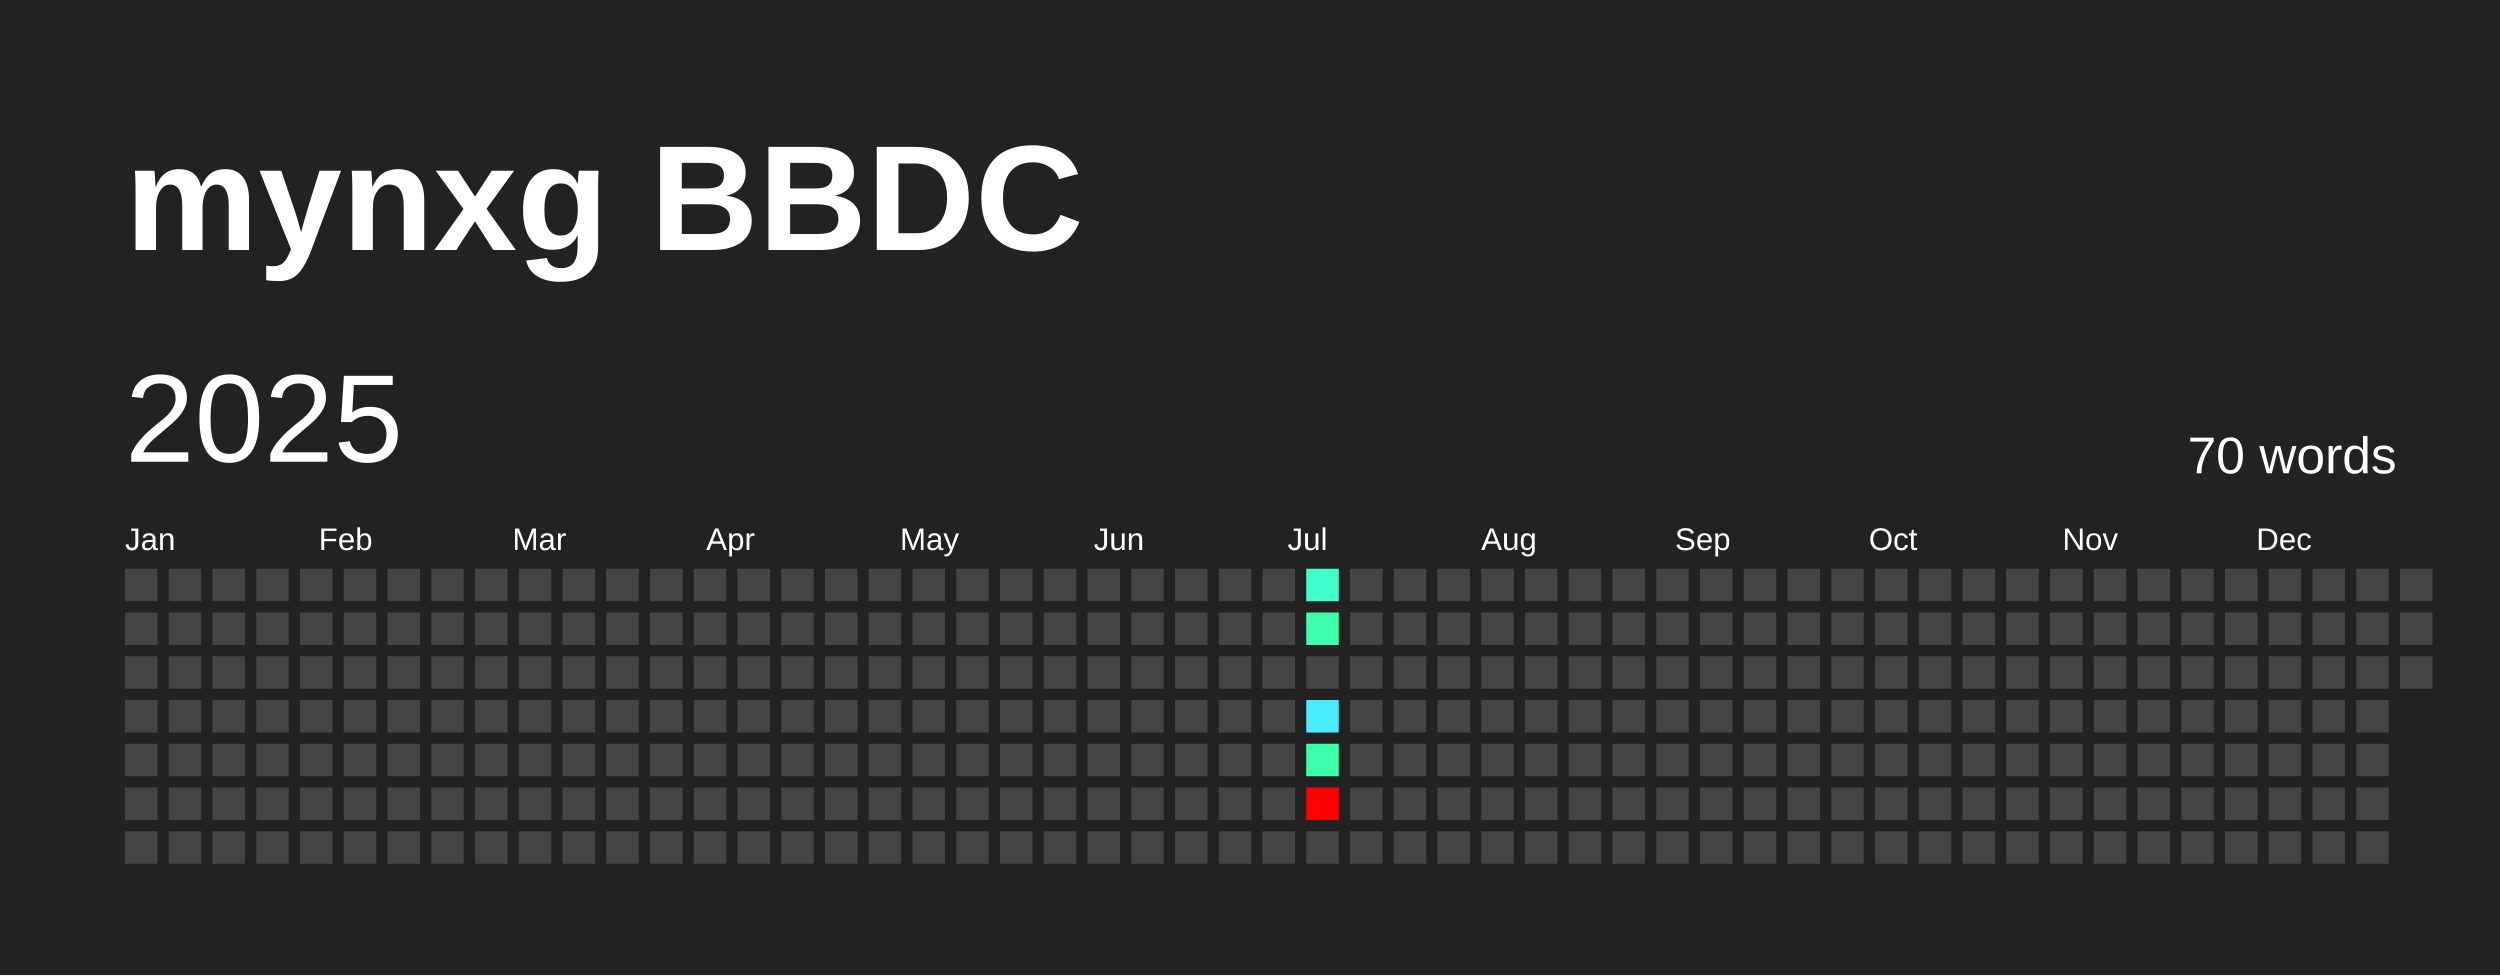
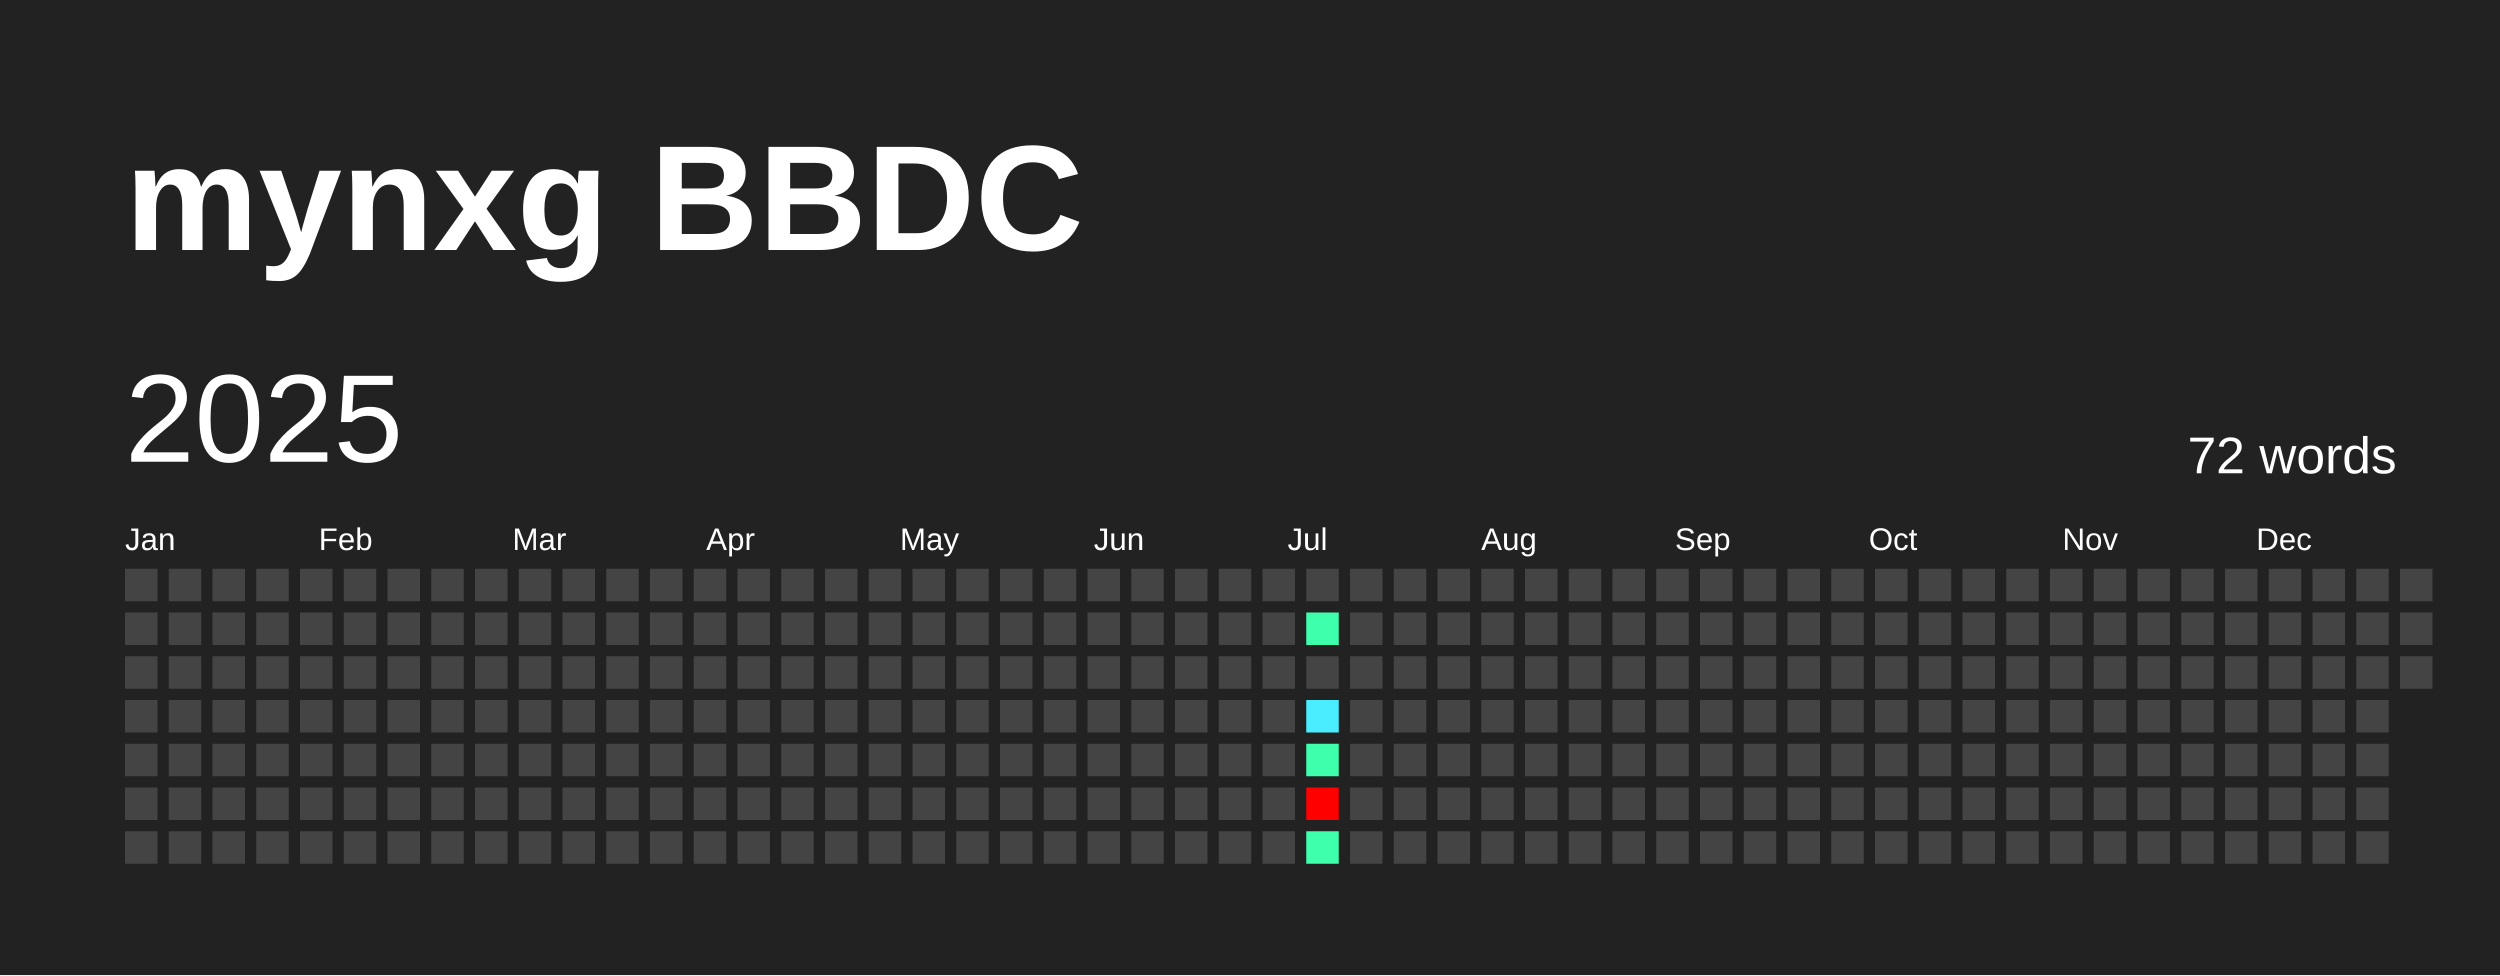
<svg xmlns="http://www.w3.org/2000/svg" baseProfile="full" height="78mm" version="1.1" viewBox="0,0,200,78" width="200mm">
  <defs />
  <rect fill="#222222" height="78" width="200" x="0" y="0" />
  <text fill="#FFFFFF" style="font-size:12px; font-family:Arial; font-weight:bold;" x="10" y="20">mynxg BBDC</text>
  <text dominant-baseline="hanging" fill="#FFFFFF" style="font-size:10.0px; font-family:Arial;" x="10" y="30">2025</text>
-   <text dominant-baseline="hanging" fill="#FFFFFF" style="font-size:4.125px; font-family:Arial;" x="175" y="35">70 words</text>
+   <text dominant-baseline="hanging" fill="#FFFFFF" style="font-size:4.125px; font-family:Arial;" x="175" y="35">72 words</text>
  <text fill="#FFFFFF" style="font-size:2.5px; font-family:Arial" x="10.0" y="44">Jan</text>
  <text fill="#FFFFFF" style="font-size:2.5px; font-family:Arial" x="25.5" y="44">Feb</text>
  <text fill="#FFFFFF" style="font-size:2.5px; font-family:Arial" x="41.0" y="44">Mar</text>
  <text fill="#FFFFFF" style="font-size:2.5px; font-family:Arial" x="56.5" y="44">Apr</text>
  <text fill="#FFFFFF" style="font-size:2.5px; font-family:Arial" x="72.0" y="44">May</text>
  <text fill="#FFFFFF" style="font-size:2.5px; font-family:Arial" x="87.5" y="44">Jun</text>
  <text fill="#FFFFFF" style="font-size:2.5px; font-family:Arial" x="103.0" y="44">Jul</text>
  <text fill="#FFFFFF" style="font-size:2.5px; font-family:Arial" x="118.5" y="44">Aug</text>
  <text fill="#FFFFFF" style="font-size:2.5px; font-family:Arial" x="134.0" y="44">Sep</text>
  <text fill="#FFFFFF" style="font-size:2.5px; font-family:Arial" x="149.5" y="44">Oct</text>
  <text fill="#FFFFFF" style="font-size:2.5px; font-family:Arial" x="165.0" y="44">Nov</text>
  <text fill="#FFFFFF" style="font-size:2.5px; font-family:Arial" x="180.5" y="44">Dec</text>
  <rect fill="#444444" height="2.6" width="2.6" x="10.0" y="45.5" />
  <rect fill="#444444" height="2.6" width="2.6" x="10.0" y="49.0" />
  <rect fill="#444444" height="2.6" width="2.6" x="10.0" y="52.5" />
  <rect fill="#444444" height="2.6" width="2.6" x="10.0" y="56.0" />
  <rect fill="#444444" height="2.6" width="2.6" x="10.0" y="59.5" />
  <rect fill="#444444" height="2.6" width="2.6" x="10.0" y="63.0" />
  <rect fill="#444444" height="2.6" width="2.6" x="10.0" y="66.5" />
  <rect fill="#444444" height="2.6" width="2.6" x="13.5" y="45.5" />
  <rect fill="#444444" height="2.6" width="2.6" x="13.5" y="49.0" />
  <rect fill="#444444" height="2.6" width="2.6" x="13.5" y="52.5" />
  <rect fill="#444444" height="2.6" width="2.6" x="13.5" y="56.0" />
  <rect fill="#444444" height="2.6" width="2.6" x="13.5" y="59.5" />
  <rect fill="#444444" height="2.6" width="2.6" x="13.5" y="63.0" />
  <rect fill="#444444" height="2.6" width="2.6" x="13.5" y="66.5" />
  <rect fill="#444444" height="2.6" width="2.6" x="17.0" y="45.5" />
  <rect fill="#444444" height="2.6" width="2.6" x="17.0" y="49.0" />
  <rect fill="#444444" height="2.6" width="2.6" x="17.0" y="52.5" />
  <rect fill="#444444" height="2.6" width="2.6" x="17.0" y="56.0" />
  <rect fill="#444444" height="2.6" width="2.6" x="17.0" y="59.5" />
  <rect fill="#444444" height="2.6" width="2.6" x="17.0" y="63.0" />
  <rect fill="#444444" height="2.6" width="2.6" x="17.0" y="66.5" />
  <rect fill="#444444" height="2.6" width="2.6" x="20.5" y="45.5" />
  <rect fill="#444444" height="2.6" width="2.6" x="20.5" y="49.0" />
  <rect fill="#444444" height="2.6" width="2.6" x="20.5" y="52.5" />
  <rect fill="#444444" height="2.6" width="2.6" x="20.5" y="56.0" />
  <rect fill="#444444" height="2.6" width="2.6" x="20.5" y="59.5" />
  <rect fill="#444444" height="2.6" width="2.6" x="20.5" y="63.0" />
  <rect fill="#444444" height="2.6" width="2.6" x="20.5" y="66.5" />
  <rect fill="#444444" height="2.6" width="2.6" x="24.0" y="45.5" />
  <rect fill="#444444" height="2.6" width="2.6" x="24.0" y="49.0" />
  <rect fill="#444444" height="2.6" width="2.6" x="24.0" y="52.5" />
  <rect fill="#444444" height="2.6" width="2.6" x="24.0" y="56.0" />
  <rect fill="#444444" height="2.6" width="2.6" x="24.0" y="59.5" />
  <rect fill="#444444" height="2.6" width="2.6" x="24.0" y="63.0" />
  <rect fill="#444444" height="2.6" width="2.6" x="24.0" y="66.5" />
  <rect fill="#444444" height="2.6" width="2.6" x="27.5" y="45.5" />
  <rect fill="#444444" height="2.6" width="2.6" x="27.5" y="49.0" />
  <rect fill="#444444" height="2.6" width="2.6" x="27.5" y="52.5" />
  <rect fill="#444444" height="2.6" width="2.6" x="27.5" y="56.0" />
  <rect fill="#444444" height="2.6" width="2.6" x="27.5" y="59.5" />
  <rect fill="#444444" height="2.6" width="2.6" x="27.5" y="63.0" />
  <rect fill="#444444" height="2.6" width="2.6" x="27.5" y="66.5" />
  <rect fill="#444444" height="2.6" width="2.6" x="31.0" y="45.5" />
  <rect fill="#444444" height="2.6" width="2.6" x="31.0" y="49.0" />
  <rect fill="#444444" height="2.6" width="2.6" x="31.0" y="52.5" />
  <rect fill="#444444" height="2.6" width="2.6" x="31.0" y="56.0" />
  <rect fill="#444444" height="2.6" width="2.6" x="31.0" y="59.5" />
  <rect fill="#444444" height="2.6" width="2.6" x="31.0" y="63.0" />
  <rect fill="#444444" height="2.6" width="2.6" x="31.0" y="66.5" />
  <rect fill="#444444" height="2.6" width="2.6" x="34.5" y="45.5" />
  <rect fill="#444444" height="2.6" width="2.6" x="34.5" y="49.0" />
  <rect fill="#444444" height="2.6" width="2.6" x="34.5" y="52.5" />
  <rect fill="#444444" height="2.6" width="2.6" x="34.5" y="56.0" />
  <rect fill="#444444" height="2.6" width="2.6" x="34.5" y="59.5" />
  <rect fill="#444444" height="2.6" width="2.6" x="34.5" y="63.0" />
  <rect fill="#444444" height="2.6" width="2.6" x="34.5" y="66.5" />
  <rect fill="#444444" height="2.6" width="2.6" x="38.0" y="45.5" />
  <rect fill="#444444" height="2.6" width="2.6" x="38.0" y="49.0" />
  <rect fill="#444444" height="2.6" width="2.6" x="38.0" y="52.5" />
  <rect fill="#444444" height="2.6" width="2.6" x="38.0" y="56.0" />
  <rect fill="#444444" height="2.6" width="2.6" x="38.0" y="59.5" />
  <rect fill="#444444" height="2.6" width="2.6" x="38.0" y="63.0" />
  <rect fill="#444444" height="2.6" width="2.6" x="38.0" y="66.5" />
  <rect fill="#444444" height="2.6" width="2.6" x="41.5" y="45.5" />
  <rect fill="#444444" height="2.6" width="2.6" x="41.5" y="49.0" />
  <rect fill="#444444" height="2.6" width="2.6" x="41.5" y="52.5" />
  <rect fill="#444444" height="2.6" width="2.6" x="41.5" y="56.0" />
  <rect fill="#444444" height="2.6" width="2.6" x="41.5" y="59.5" />
  <rect fill="#444444" height="2.6" width="2.6" x="41.5" y="63.0" />
  <rect fill="#444444" height="2.6" width="2.6" x="41.5" y="66.5" />
  <rect fill="#444444" height="2.6" width="2.6" x="45.0" y="45.5" />
  <rect fill="#444444" height="2.6" width="2.6" x="45.0" y="49.0" />
  <rect fill="#444444" height="2.6" width="2.6" x="45.0" y="52.5" />
  <rect fill="#444444" height="2.6" width="2.6" x="45.0" y="56.0" />
  <rect fill="#444444" height="2.6" width="2.6" x="45.0" y="59.5" />
  <rect fill="#444444" height="2.6" width="2.6" x="45.0" y="63.0" />
  <rect fill="#444444" height="2.6" width="2.6" x="45.0" y="66.5" />
  <rect fill="#444444" height="2.6" width="2.6" x="48.5" y="45.5" />
  <rect fill="#444444" height="2.6" width="2.6" x="48.5" y="49.0" />
  <rect fill="#444444" height="2.6" width="2.6" x="48.5" y="52.5" />
  <rect fill="#444444" height="2.6" width="2.6" x="48.5" y="56.0" />
  <rect fill="#444444" height="2.6" width="2.6" x="48.5" y="59.5" />
  <rect fill="#444444" height="2.6" width="2.6" x="48.5" y="63.0" />
  <rect fill="#444444" height="2.6" width="2.6" x="48.5" y="66.5" />
  <rect fill="#444444" height="2.6" width="2.6" x="52.0" y="45.5" />
  <rect fill="#444444" height="2.6" width="2.6" x="52.0" y="49.0" />
  <rect fill="#444444" height="2.6" width="2.6" x="52.0" y="52.5" />
  <rect fill="#444444" height="2.6" width="2.6" x="52.0" y="56.0" />
  <rect fill="#444444" height="2.6" width="2.6" x="52.0" y="59.5" />
  <rect fill="#444444" height="2.6" width="2.6" x="52.0" y="63.0" />
  <rect fill="#444444" height="2.6" width="2.6" x="52.0" y="66.5" />
  <rect fill="#444444" height="2.6" width="2.6" x="55.5" y="45.5" />
  <rect fill="#444444" height="2.6" width="2.6" x="55.5" y="49.0" />
  <rect fill="#444444" height="2.6" width="2.6" x="55.5" y="52.5" />
  <rect fill="#444444" height="2.6" width="2.6" x="55.5" y="56.0" />
  <rect fill="#444444" height="2.6" width="2.6" x="55.5" y="59.5" />
  <rect fill="#444444" height="2.6" width="2.6" x="55.5" y="63.0" />
  <rect fill="#444444" height="2.6" width="2.6" x="55.5" y="66.5" />
  <rect fill="#444444" height="2.6" width="2.6" x="59.0" y="45.5" />
  <rect fill="#444444" height="2.6" width="2.6" x="59.0" y="49.0" />
  <rect fill="#444444" height="2.6" width="2.6" x="59.0" y="52.5" />
  <rect fill="#444444" height="2.6" width="2.6" x="59.0" y="56.0" />
  <rect fill="#444444" height="2.6" width="2.6" x="59.0" y="59.5" />
  <rect fill="#444444" height="2.6" width="2.6" x="59.0" y="63.0" />
  <rect fill="#444444" height="2.6" width="2.6" x="59.0" y="66.5" />
  <rect fill="#444444" height="2.6" width="2.6" x="62.5" y="45.5" />
  <rect fill="#444444" height="2.6" width="2.6" x="62.5" y="49.0" />
  <rect fill="#444444" height="2.6" width="2.6" x="62.5" y="52.5" />
  <rect fill="#444444" height="2.6" width="2.6" x="62.5" y="56.0" />
  <rect fill="#444444" height="2.6" width="2.6" x="62.5" y="59.5" />
  <rect fill="#444444" height="2.6" width="2.6" x="62.5" y="63.0" />
  <rect fill="#444444" height="2.6" width="2.6" x="62.5" y="66.5" />
  <rect fill="#444444" height="2.6" width="2.6" x="66.0" y="45.5" />
  <rect fill="#444444" height="2.6" width="2.6" x="66.0" y="49.0" />
  <rect fill="#444444" height="2.6" width="2.6" x="66.0" y="52.5" />
  <rect fill="#444444" height="2.6" width="2.6" x="66.0" y="56.0" />
  <rect fill="#444444" height="2.6" width="2.6" x="66.0" y="59.5" />
  <rect fill="#444444" height="2.6" width="2.6" x="66.0" y="63.0" />
  <rect fill="#444444" height="2.6" width="2.6" x="66.0" y="66.5" />
  <rect fill="#444444" height="2.6" width="2.6" x="69.5" y="45.5" />
  <rect fill="#444444" height="2.6" width="2.6" x="69.5" y="49.0" />
  <rect fill="#444444" height="2.6" width="2.6" x="69.5" y="52.5" />
  <rect fill="#444444" height="2.6" width="2.6" x="69.5" y="56.0" />
  <rect fill="#444444" height="2.6" width="2.6" x="69.5" y="59.5" />
  <rect fill="#444444" height="2.6" width="2.6" x="69.5" y="63.0" />
  <rect fill="#444444" height="2.6" width="2.6" x="69.5" y="66.5" />
  <rect fill="#444444" height="2.6" width="2.6" x="73.0" y="45.5" />
  <rect fill="#444444" height="2.6" width="2.6" x="73.0" y="49.0" />
  <rect fill="#444444" height="2.6" width="2.6" x="73.0" y="52.5" />
  <rect fill="#444444" height="2.6" width="2.6" x="73.0" y="56.0" />
  <rect fill="#444444" height="2.6" width="2.6" x="73.0" y="59.5" />
  <rect fill="#444444" height="2.6" width="2.6" x="73.0" y="63.0" />
  <rect fill="#444444" height="2.6" width="2.6" x="73.0" y="66.5" />
  <rect fill="#444444" height="2.6" width="2.6" x="76.5" y="45.5" />
  <rect fill="#444444" height="2.6" width="2.6" x="76.5" y="49.0" />
  <rect fill="#444444" height="2.6" width="2.6" x="76.5" y="52.5" />
  <rect fill="#444444" height="2.6" width="2.6" x="76.5" y="56.0" />
  <rect fill="#444444" height="2.6" width="2.6" x="76.5" y="59.5" />
  <rect fill="#444444" height="2.6" width="2.6" x="76.5" y="63.0" />
  <rect fill="#444444" height="2.6" width="2.6" x="76.5" y="66.5" />
  <rect fill="#444444" height="2.6" width="2.6" x="80.0" y="45.5" />
  <rect fill="#444444" height="2.6" width="2.6" x="80.0" y="49.0" />
  <rect fill="#444444" height="2.6" width="2.6" x="80.0" y="52.5" />
  <rect fill="#444444" height="2.6" width="2.6" x="80.0" y="56.0" />
  <rect fill="#444444" height="2.6" width="2.6" x="80.0" y="59.5" />
  <rect fill="#444444" height="2.6" width="2.6" x="80.0" y="63.0" />
  <rect fill="#444444" height="2.6" width="2.6" x="80.0" y="66.5" />
  <rect fill="#444444" height="2.6" width="2.6" x="83.5" y="45.5" />
  <rect fill="#444444" height="2.6" width="2.6" x="83.5" y="49.0" />
  <rect fill="#444444" height="2.6" width="2.6" x="83.5" y="52.5" />
  <rect fill="#444444" height="2.6" width="2.6" x="83.5" y="56.0" />
  <rect fill="#444444" height="2.6" width="2.6" x="83.5" y="59.5" />
  <rect fill="#444444" height="2.6" width="2.6" x="83.5" y="63.0" />
  <rect fill="#444444" height="2.6" width="2.6" x="83.5" y="66.5" />
  <rect fill="#444444" height="2.6" width="2.6" x="87.0" y="45.5" />
  <rect fill="#444444" height="2.6" width="2.6" x="87.0" y="49.0" />
  <rect fill="#444444" height="2.6" width="2.6" x="87.0" y="52.5" />
  <rect fill="#444444" height="2.6" width="2.6" x="87.0" y="56.0" />
  <rect fill="#444444" height="2.6" width="2.6" x="87.0" y="59.5" />
  <rect fill="#444444" height="2.6" width="2.6" x="87.0" y="63.0" />
  <rect fill="#444444" height="2.6" width="2.6" x="87.0" y="66.5" />
  <rect fill="#444444" height="2.6" width="2.6" x="90.5" y="45.5" />
  <rect fill="#444444" height="2.6" width="2.6" x="90.5" y="49.0" />
  <rect fill="#444444" height="2.6" width="2.6" x="90.5" y="52.5" />
  <rect fill="#444444" height="2.6" width="2.6" x="90.5" y="56.0" />
  <rect fill="#444444" height="2.6" width="2.6" x="90.5" y="59.5" />
  <rect fill="#444444" height="2.6" width="2.6" x="90.5" y="63.0" />
  <rect fill="#444444" height="2.6" width="2.6" x="90.5" y="66.5" />
  <rect fill="#444444" height="2.6" width="2.6" x="94.0" y="45.5" />
  <rect fill="#444444" height="2.6" width="2.6" x="94.0" y="49.0" />
  <rect fill="#444444" height="2.6" width="2.6" x="94.0" y="52.5" />
  <rect fill="#444444" height="2.6" width="2.6" x="94.0" y="56.0" />
  <rect fill="#444444" height="2.6" width="2.6" x="94.0" y="59.5" />
  <rect fill="#444444" height="2.6" width="2.6" x="94.0" y="63.0" />
  <rect fill="#444444" height="2.6" width="2.6" x="94.0" y="66.5" />
  <rect fill="#444444" height="2.6" width="2.6" x="97.5" y="45.5" />
  <rect fill="#444444" height="2.6" width="2.6" x="97.5" y="49.0" />
  <rect fill="#444444" height="2.6" width="2.6" x="97.5" y="52.5" />
  <rect fill="#444444" height="2.6" width="2.6" x="97.5" y="56.0" />
  <rect fill="#444444" height="2.6" width="2.6" x="97.5" y="59.5" />
  <rect fill="#444444" height="2.6" width="2.6" x="97.5" y="63.0" />
  <rect fill="#444444" height="2.6" width="2.6" x="97.5" y="66.5" />
  <rect fill="#444444" height="2.6" width="2.6" x="101.0" y="45.5" />
  <rect fill="#444444" height="2.6" width="2.6" x="101.0" y="49.0" />
  <rect fill="#444444" height="2.6" width="2.6" x="101.0" y="52.5" />
  <rect fill="#444444" height="2.6" width="2.6" x="101.0" y="56.0" />
  <rect fill="#444444" height="2.6" width="2.6" x="101.0" y="59.5" />
  <rect fill="#444444" height="2.6" width="2.6" x="101.0" y="63.0" />
  <rect fill="#444444" height="2.6" width="2.6" x="101.0" y="66.5" />
-   <rect fill="#40ffca" height="2.6" width="2.6" x="104.5" y="45.5" />
+   <rect fill="#444444" height="2.6" width="2.6" x="104.5" y="45.5" />
  <rect fill="#3dffac" height="2.6" width="2.6" x="104.5" y="49.0" />
  <rect fill="#444444" height="2.6" width="2.6" x="104.5" y="52.5" />
  <rect fill="#49edff" height="2.6" width="2.6" x="104.5" y="56.0" />
  <rect fill="#3dffac" height="2.6" width="2.6" x="104.5" y="59.5" />
  <rect fill="red" height="2.6" width="2.6" x="104.5" y="63.0" />
-   <rect fill="#444444" height="2.6" width="2.6" x="104.5" y="66.5" />
+   <rect fill="#3dffac" height="2.6" width="2.6" x="104.5" y="66.5" />
  <rect fill="#444444" height="2.6" width="2.6" x="108.0" y="45.5" />
  <rect fill="#444444" height="2.6" width="2.6" x="108.0" y="49.0" />
  <rect fill="#444444" height="2.6" width="2.6" x="108.0" y="52.5" />
  <rect fill="#444444" height="2.6" width="2.6" x="108.0" y="56.0" />
  <rect fill="#444444" height="2.6" width="2.6" x="108.0" y="59.5" />
  <rect fill="#444444" height="2.6" width="2.6" x="108.0" y="63.0" />
  <rect fill="#444444" height="2.6" width="2.6" x="108.0" y="66.5" />
  <rect fill="#444444" height="2.6" width="2.6" x="111.5" y="45.5" />
  <rect fill="#444444" height="2.6" width="2.6" x="111.5" y="49.0" />
  <rect fill="#444444" height="2.6" width="2.6" x="111.5" y="52.5" />
  <rect fill="#444444" height="2.6" width="2.6" x="111.5" y="56.0" />
  <rect fill="#444444" height="2.6" width="2.6" x="111.5" y="59.5" />
  <rect fill="#444444" height="2.6" width="2.6" x="111.5" y="63.0" />
  <rect fill="#444444" height="2.6" width="2.6" x="111.5" y="66.5" />
  <rect fill="#444444" height="2.6" width="2.6" x="115.0" y="45.5" />
  <rect fill="#444444" height="2.6" width="2.6" x="115.0" y="49.0" />
  <rect fill="#444444" height="2.6" width="2.6" x="115.0" y="52.5" />
  <rect fill="#444444" height="2.6" width="2.6" x="115.0" y="56.0" />
  <rect fill="#444444" height="2.6" width="2.6" x="115.0" y="59.5" />
  <rect fill="#444444" height="2.6" width="2.6" x="115.0" y="63.0" />
  <rect fill="#444444" height="2.6" width="2.6" x="115.0" y="66.5" />
  <rect fill="#444444" height="2.6" width="2.6" x="118.5" y="45.5" />
  <rect fill="#444444" height="2.6" width="2.6" x="118.5" y="49.0" />
  <rect fill="#444444" height="2.6" width="2.6" x="118.5" y="52.5" />
  <rect fill="#444444" height="2.6" width="2.6" x="118.5" y="56.0" />
  <rect fill="#444444" height="2.6" width="2.6" x="118.5" y="59.5" />
  <rect fill="#444444" height="2.6" width="2.6" x="118.5" y="63.0" />
  <rect fill="#444444" height="2.6" width="2.6" x="118.5" y="66.5" />
  <rect fill="#444444" height="2.6" width="2.6" x="122.0" y="45.5" />
  <rect fill="#444444" height="2.6" width="2.6" x="122.0" y="49.0" />
  <rect fill="#444444" height="2.6" width="2.6" x="122.0" y="52.5" />
  <rect fill="#444444" height="2.6" width="2.6" x="122.0" y="56.0" />
  <rect fill="#444444" height="2.6" width="2.6" x="122.0" y="59.5" />
  <rect fill="#444444" height="2.6" width="2.6" x="122.0" y="63.0" />
  <rect fill="#444444" height="2.6" width="2.6" x="122.0" y="66.5" />
  <rect fill="#444444" height="2.6" width="2.6" x="125.5" y="45.5" />
  <rect fill="#444444" height="2.6" width="2.6" x="125.5" y="49.0" />
  <rect fill="#444444" height="2.6" width="2.6" x="125.5" y="52.5" />
  <rect fill="#444444" height="2.6" width="2.6" x="125.5" y="56.0" />
  <rect fill="#444444" height="2.6" width="2.6" x="125.5" y="59.5" />
  <rect fill="#444444" height="2.6" width="2.6" x="125.5" y="63.0" />
  <rect fill="#444444" height="2.6" width="2.6" x="125.5" y="66.5" />
  <rect fill="#444444" height="2.6" width="2.6" x="129.0" y="45.5" />
  <rect fill="#444444" height="2.6" width="2.6" x="129.0" y="49.0" />
  <rect fill="#444444" height="2.6" width="2.6" x="129.0" y="52.5" />
  <rect fill="#444444" height="2.6" width="2.6" x="129.0" y="56.0" />
  <rect fill="#444444" height="2.6" width="2.6" x="129.0" y="59.5" />
  <rect fill="#444444" height="2.6" width="2.6" x="129.0" y="63.0" />
  <rect fill="#444444" height="2.6" width="2.6" x="129.0" y="66.5" />
  <rect fill="#444444" height="2.6" width="2.6" x="132.5" y="45.5" />
  <rect fill="#444444" height="2.6" width="2.6" x="132.5" y="49.0" />
  <rect fill="#444444" height="2.6" width="2.6" x="132.5" y="52.5" />
  <rect fill="#444444" height="2.6" width="2.6" x="132.5" y="56.0" />
  <rect fill="#444444" height="2.6" width="2.6" x="132.5" y="59.5" />
  <rect fill="#444444" height="2.6" width="2.6" x="132.5" y="63.0" />
  <rect fill="#444444" height="2.6" width="2.6" x="132.5" y="66.5" />
  <rect fill="#444444" height="2.6" width="2.6" x="136.0" y="45.5" />
  <rect fill="#444444" height="2.6" width="2.6" x="136.0" y="49.0" />
  <rect fill="#444444" height="2.6" width="2.6" x="136.0" y="52.5" />
  <rect fill="#444444" height="2.6" width="2.6" x="136.0" y="56.0" />
  <rect fill="#444444" height="2.6" width="2.6" x="136.0" y="59.5" />
  <rect fill="#444444" height="2.6" width="2.6" x="136.0" y="63.0" />
  <rect fill="#444444" height="2.6" width="2.6" x="136.0" y="66.5" />
  <rect fill="#444444" height="2.6" width="2.6" x="139.5" y="45.5" />
  <rect fill="#444444" height="2.6" width="2.6" x="139.5" y="49.0" />
  <rect fill="#444444" height="2.6" width="2.6" x="139.5" y="52.5" />
  <rect fill="#444444" height="2.6" width="2.6" x="139.5" y="56.0" />
  <rect fill="#444444" height="2.6" width="2.6" x="139.5" y="59.5" />
  <rect fill="#444444" height="2.6" width="2.6" x="139.5" y="63.0" />
  <rect fill="#444444" height="2.6" width="2.6" x="139.5" y="66.5" />
  <rect fill="#444444" height="2.6" width="2.6" x="143.0" y="45.5" />
  <rect fill="#444444" height="2.6" width="2.6" x="143.0" y="49.0" />
  <rect fill="#444444" height="2.6" width="2.6" x="143.0" y="52.5" />
  <rect fill="#444444" height="2.6" width="2.6" x="143.0" y="56.0" />
  <rect fill="#444444" height="2.6" width="2.6" x="143.0" y="59.5" />
  <rect fill="#444444" height="2.6" width="2.6" x="143.0" y="63.0" />
  <rect fill="#444444" height="2.6" width="2.6" x="143.0" y="66.5" />
  <rect fill="#444444" height="2.6" width="2.6" x="146.5" y="45.5" />
  <rect fill="#444444" height="2.6" width="2.6" x="146.5" y="49.0" />
  <rect fill="#444444" height="2.6" width="2.6" x="146.5" y="52.5" />
  <rect fill="#444444" height="2.6" width="2.6" x="146.5" y="56.0" />
  <rect fill="#444444" height="2.6" width="2.6" x="146.5" y="59.5" />
  <rect fill="#444444" height="2.6" width="2.6" x="146.5" y="63.0" />
  <rect fill="#444444" height="2.6" width="2.6" x="146.5" y="66.5" />
  <rect fill="#444444" height="2.6" width="2.6" x="150.0" y="45.5" />
  <rect fill="#444444" height="2.6" width="2.6" x="150.0" y="49.0" />
  <rect fill="#444444" height="2.6" width="2.6" x="150.0" y="52.5" />
  <rect fill="#444444" height="2.6" width="2.6" x="150.0" y="56.0" />
  <rect fill="#444444" height="2.6" width="2.6" x="150.0" y="59.5" />
  <rect fill="#444444" height="2.6" width="2.6" x="150.0" y="63.0" />
  <rect fill="#444444" height="2.6" width="2.6" x="150.0" y="66.5" />
  <rect fill="#444444" height="2.6" width="2.6" x="153.5" y="45.5" />
  <rect fill="#444444" height="2.6" width="2.6" x="153.5" y="49.0" />
  <rect fill="#444444" height="2.6" width="2.6" x="153.5" y="52.5" />
  <rect fill="#444444" height="2.6" width="2.6" x="153.5" y="56.0" />
  <rect fill="#444444" height="2.6" width="2.6" x="153.5" y="59.5" />
  <rect fill="#444444" height="2.6" width="2.6" x="153.5" y="63.0" />
  <rect fill="#444444" height="2.6" width="2.6" x="153.5" y="66.5" />
  <rect fill="#444444" height="2.6" width="2.6" x="157.0" y="45.5" />
  <rect fill="#444444" height="2.6" width="2.6" x="157.0" y="49.0" />
  <rect fill="#444444" height="2.6" width="2.6" x="157.0" y="52.5" />
  <rect fill="#444444" height="2.6" width="2.6" x="157.0" y="56.0" />
  <rect fill="#444444" height="2.6" width="2.6" x="157.0" y="59.5" />
  <rect fill="#444444" height="2.6" width="2.6" x="157.0" y="63.0" />
  <rect fill="#444444" height="2.6" width="2.6" x="157.0" y="66.5" />
  <rect fill="#444444" height="2.6" width="2.6" x="160.5" y="45.5" />
  <rect fill="#444444" height="2.6" width="2.6" x="160.5" y="49.0" />
  <rect fill="#444444" height="2.6" width="2.6" x="160.5" y="52.5" />
  <rect fill="#444444" height="2.6" width="2.6" x="160.5" y="56.0" />
  <rect fill="#444444" height="2.6" width="2.6" x="160.5" y="59.5" />
  <rect fill="#444444" height="2.6" width="2.6" x="160.5" y="63.0" />
  <rect fill="#444444" height="2.6" width="2.6" x="160.5" y="66.5" />
  <rect fill="#444444" height="2.6" width="2.6" x="164.0" y="45.5" />
  <rect fill="#444444" height="2.6" width="2.6" x="164.0" y="49.0" />
  <rect fill="#444444" height="2.6" width="2.6" x="164.0" y="52.5" />
  <rect fill="#444444" height="2.6" width="2.6" x="164.0" y="56.0" />
  <rect fill="#444444" height="2.6" width="2.6" x="164.0" y="59.5" />
  <rect fill="#444444" height="2.6" width="2.6" x="164.0" y="63.0" />
  <rect fill="#444444" height="2.6" width="2.6" x="164.0" y="66.5" />
  <rect fill="#444444" height="2.6" width="2.6" x="167.5" y="45.5" />
  <rect fill="#444444" height="2.6" width="2.6" x="167.5" y="49.0" />
  <rect fill="#444444" height="2.6" width="2.6" x="167.5" y="52.5" />
  <rect fill="#444444" height="2.6" width="2.6" x="167.5" y="56.0" />
  <rect fill="#444444" height="2.6" width="2.6" x="167.5" y="59.5" />
  <rect fill="#444444" height="2.6" width="2.6" x="167.5" y="63.0" />
  <rect fill="#444444" height="2.6" width="2.6" x="167.5" y="66.5" />
  <rect fill="#444444" height="2.6" width="2.6" x="171.0" y="45.5" />
  <rect fill="#444444" height="2.6" width="2.6" x="171.0" y="49.0" />
  <rect fill="#444444" height="2.6" width="2.6" x="171.0" y="52.5" />
  <rect fill="#444444" height="2.6" width="2.6" x="171.0" y="56.0" />
  <rect fill="#444444" height="2.6" width="2.6" x="171.0" y="59.5" />
  <rect fill="#444444" height="2.6" width="2.6" x="171.0" y="63.0" />
  <rect fill="#444444" height="2.6" width="2.6" x="171.0" y="66.5" />
  <rect fill="#444444" height="2.6" width="2.6" x="174.5" y="45.5" />
  <rect fill="#444444" height="2.6" width="2.6" x="174.5" y="49.0" />
  <rect fill="#444444" height="2.6" width="2.6" x="174.5" y="52.5" />
  <rect fill="#444444" height="2.6" width="2.6" x="174.5" y="56.0" />
  <rect fill="#444444" height="2.6" width="2.6" x="174.5" y="59.5" />
  <rect fill="#444444" height="2.6" width="2.6" x="174.5" y="63.0" />
  <rect fill="#444444" height="2.6" width="2.6" x="174.5" y="66.5" />
  <rect fill="#444444" height="2.6" width="2.6" x="178.0" y="45.5" />
  <rect fill="#444444" height="2.6" width="2.6" x="178.0" y="49.0" />
  <rect fill="#444444" height="2.6" width="2.6" x="178.0" y="52.5" />
  <rect fill="#444444" height="2.6" width="2.6" x="178.0" y="56.0" />
  <rect fill="#444444" height="2.6" width="2.6" x="178.0" y="59.5" />
  <rect fill="#444444" height="2.6" width="2.6" x="178.0" y="63.0" />
  <rect fill="#444444" height="2.6" width="2.6" x="178.0" y="66.5" />
  <rect fill="#444444" height="2.6" width="2.6" x="181.5" y="45.5" />
  <rect fill="#444444" height="2.6" width="2.6" x="181.5" y="49.0" />
  <rect fill="#444444" height="2.6" width="2.6" x="181.5" y="52.5" />
  <rect fill="#444444" height="2.6" width="2.6" x="181.5" y="56.0" />
  <rect fill="#444444" height="2.6" width="2.6" x="181.5" y="59.5" />
  <rect fill="#444444" height="2.6" width="2.6" x="181.5" y="63.0" />
  <rect fill="#444444" height="2.6" width="2.6" x="181.5" y="66.5" />
  <rect fill="#444444" height="2.6" width="2.6" x="185.0" y="45.5" />
  <rect fill="#444444" height="2.6" width="2.6" x="185.0" y="49.0" />
  <rect fill="#444444" height="2.6" width="2.6" x="185.0" y="52.5" />
  <rect fill="#444444" height="2.6" width="2.6" x="185.0" y="56.0" />
  <rect fill="#444444" height="2.6" width="2.6" x="185.0" y="59.5" />
  <rect fill="#444444" height="2.6" width="2.6" x="185.0" y="63.0" />
  <rect fill="#444444" height="2.6" width="2.6" x="185.0" y="66.5" />
  <rect fill="#444444" height="2.6" width="2.6" x="188.5" y="45.5" />
  <rect fill="#444444" height="2.6" width="2.6" x="188.5" y="49.0" />
  <rect fill="#444444" height="2.6" width="2.6" x="188.5" y="52.5" />
  <rect fill="#444444" height="2.6" width="2.6" x="188.5" y="56.0" />
  <rect fill="#444444" height="2.6" width="2.6" x="188.5" y="59.5" />
  <rect fill="#444444" height="2.6" width="2.6" x="188.5" y="63.0" />
  <rect fill="#444444" height="2.6" width="2.6" x="188.5" y="66.5" />
  <rect fill="#444444" height="2.6" width="2.6" x="192.0" y="45.5" />
  <rect fill="#444444" height="2.6" width="2.6" x="192.0" y="49.0" />
  <rect fill="#444444" height="2.6" width="2.6" x="192.0" y="52.5" />
</svg>
